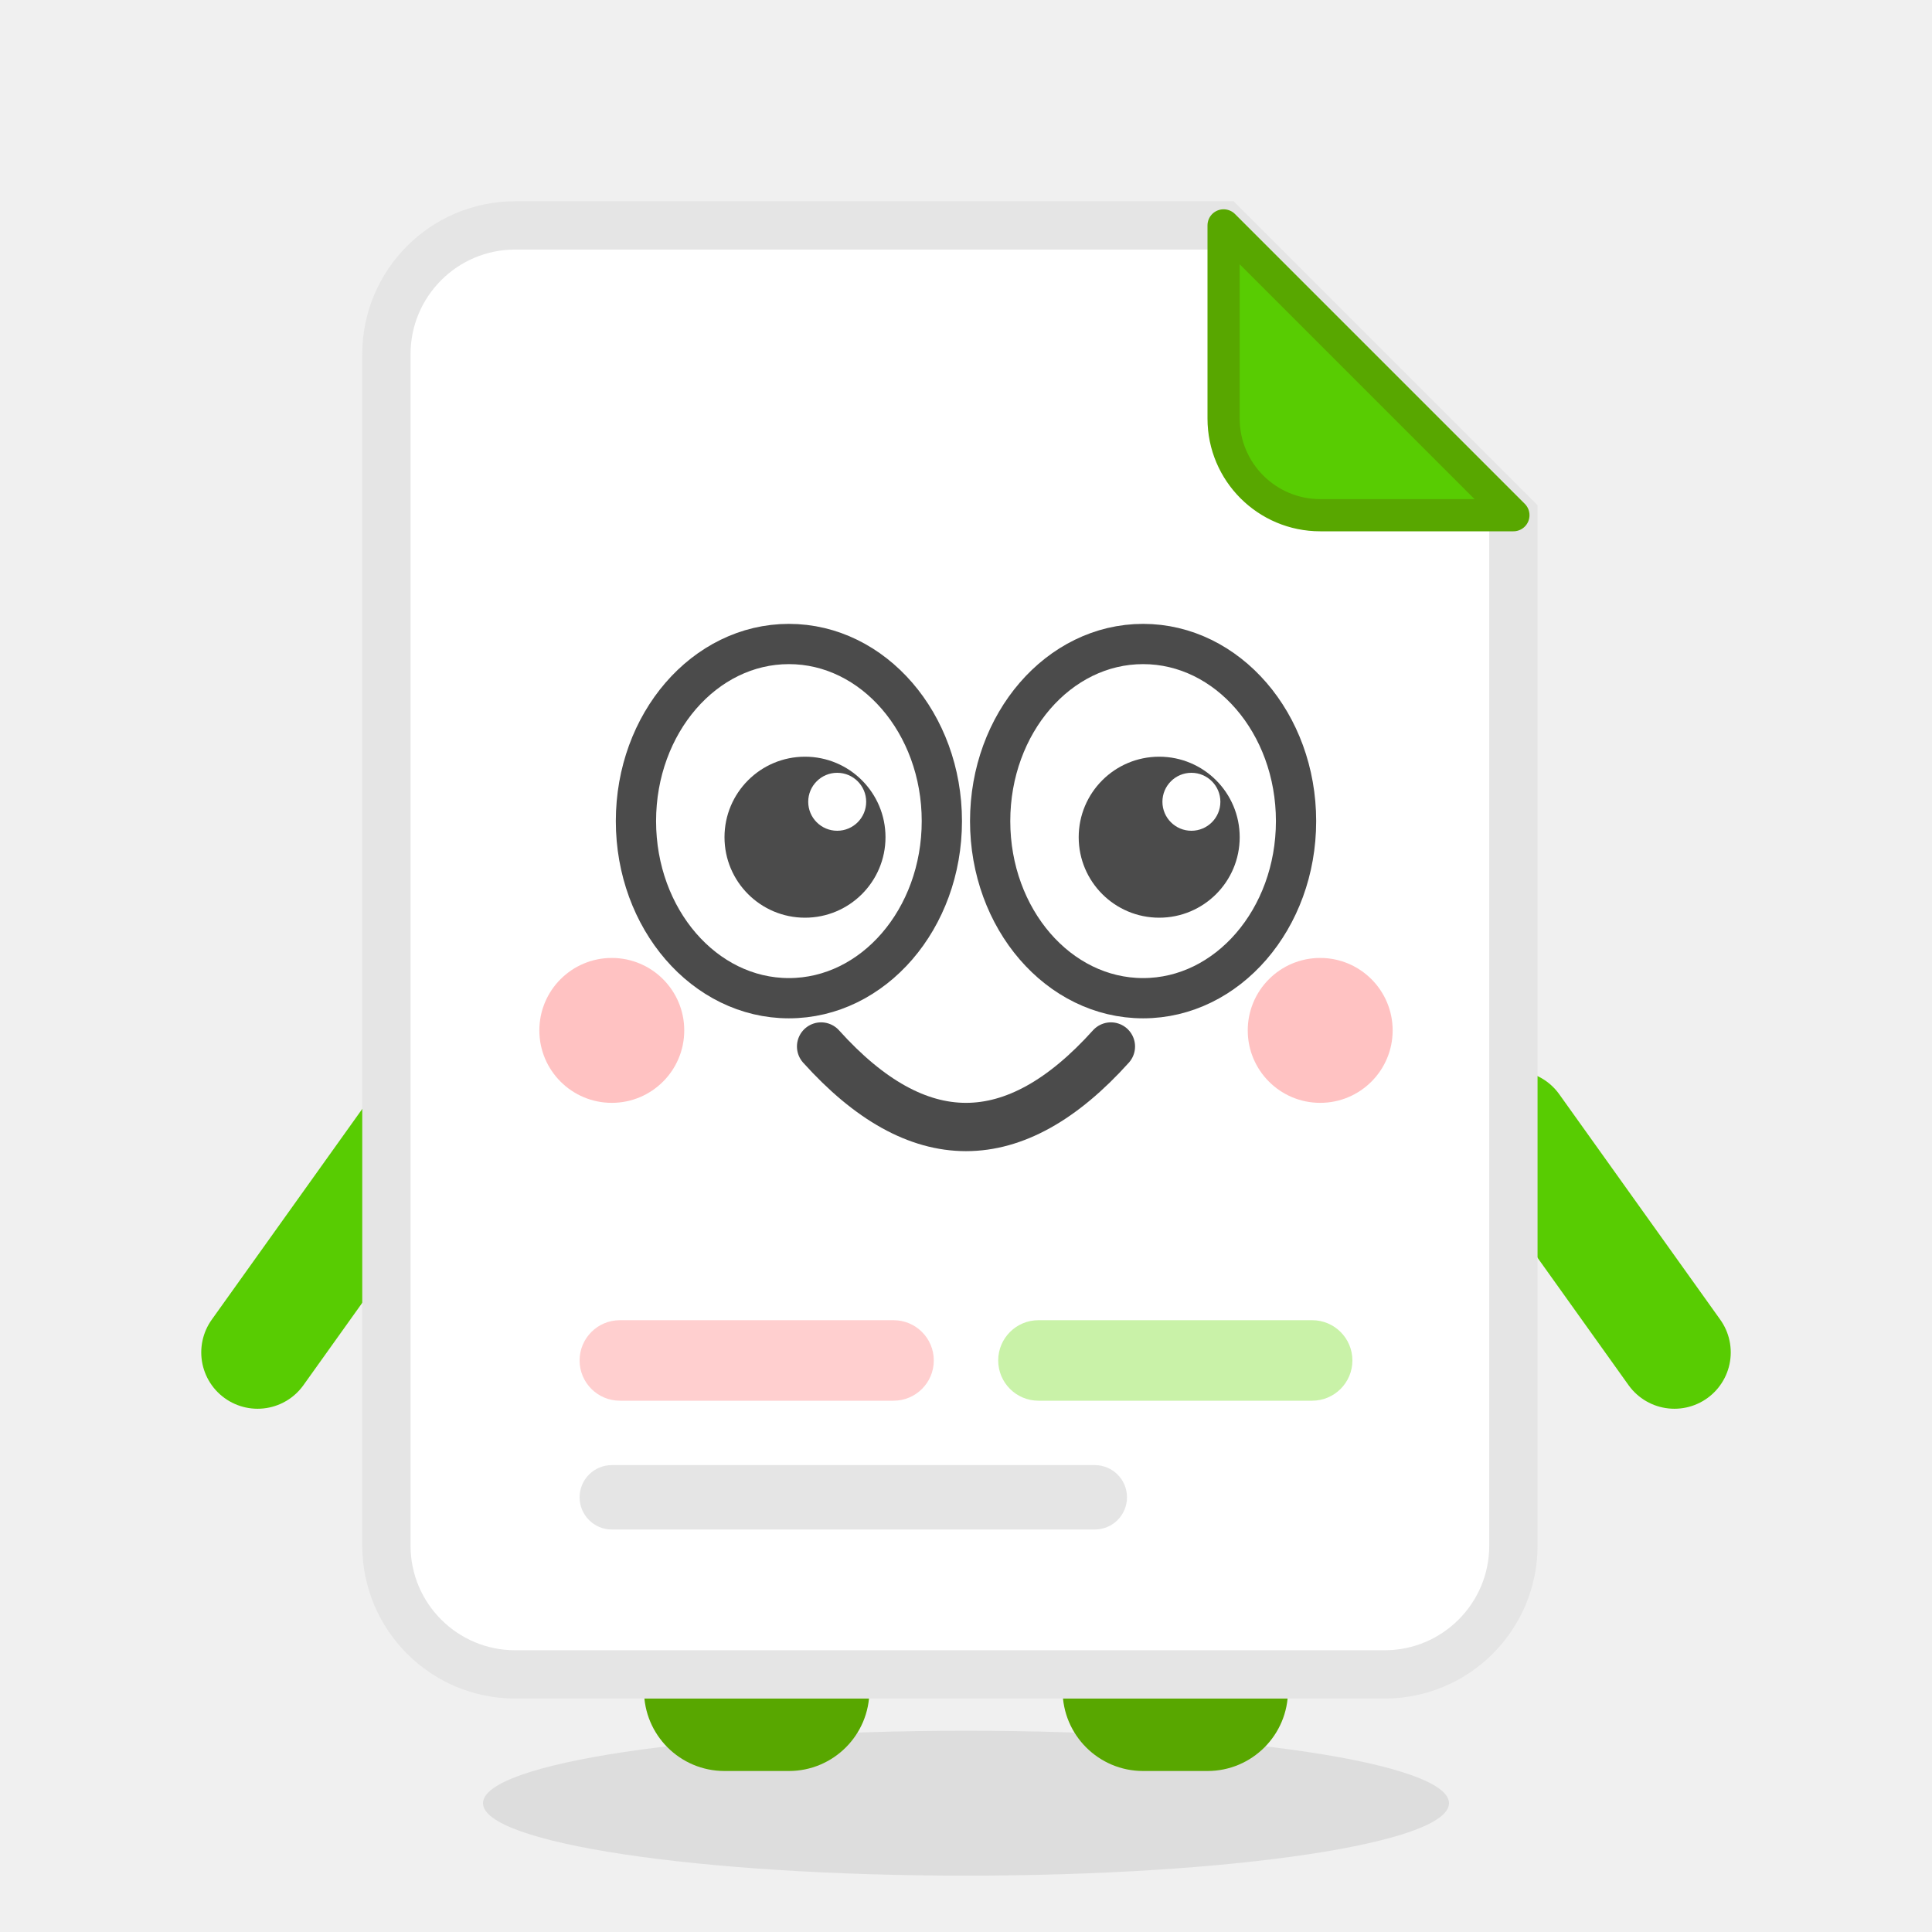
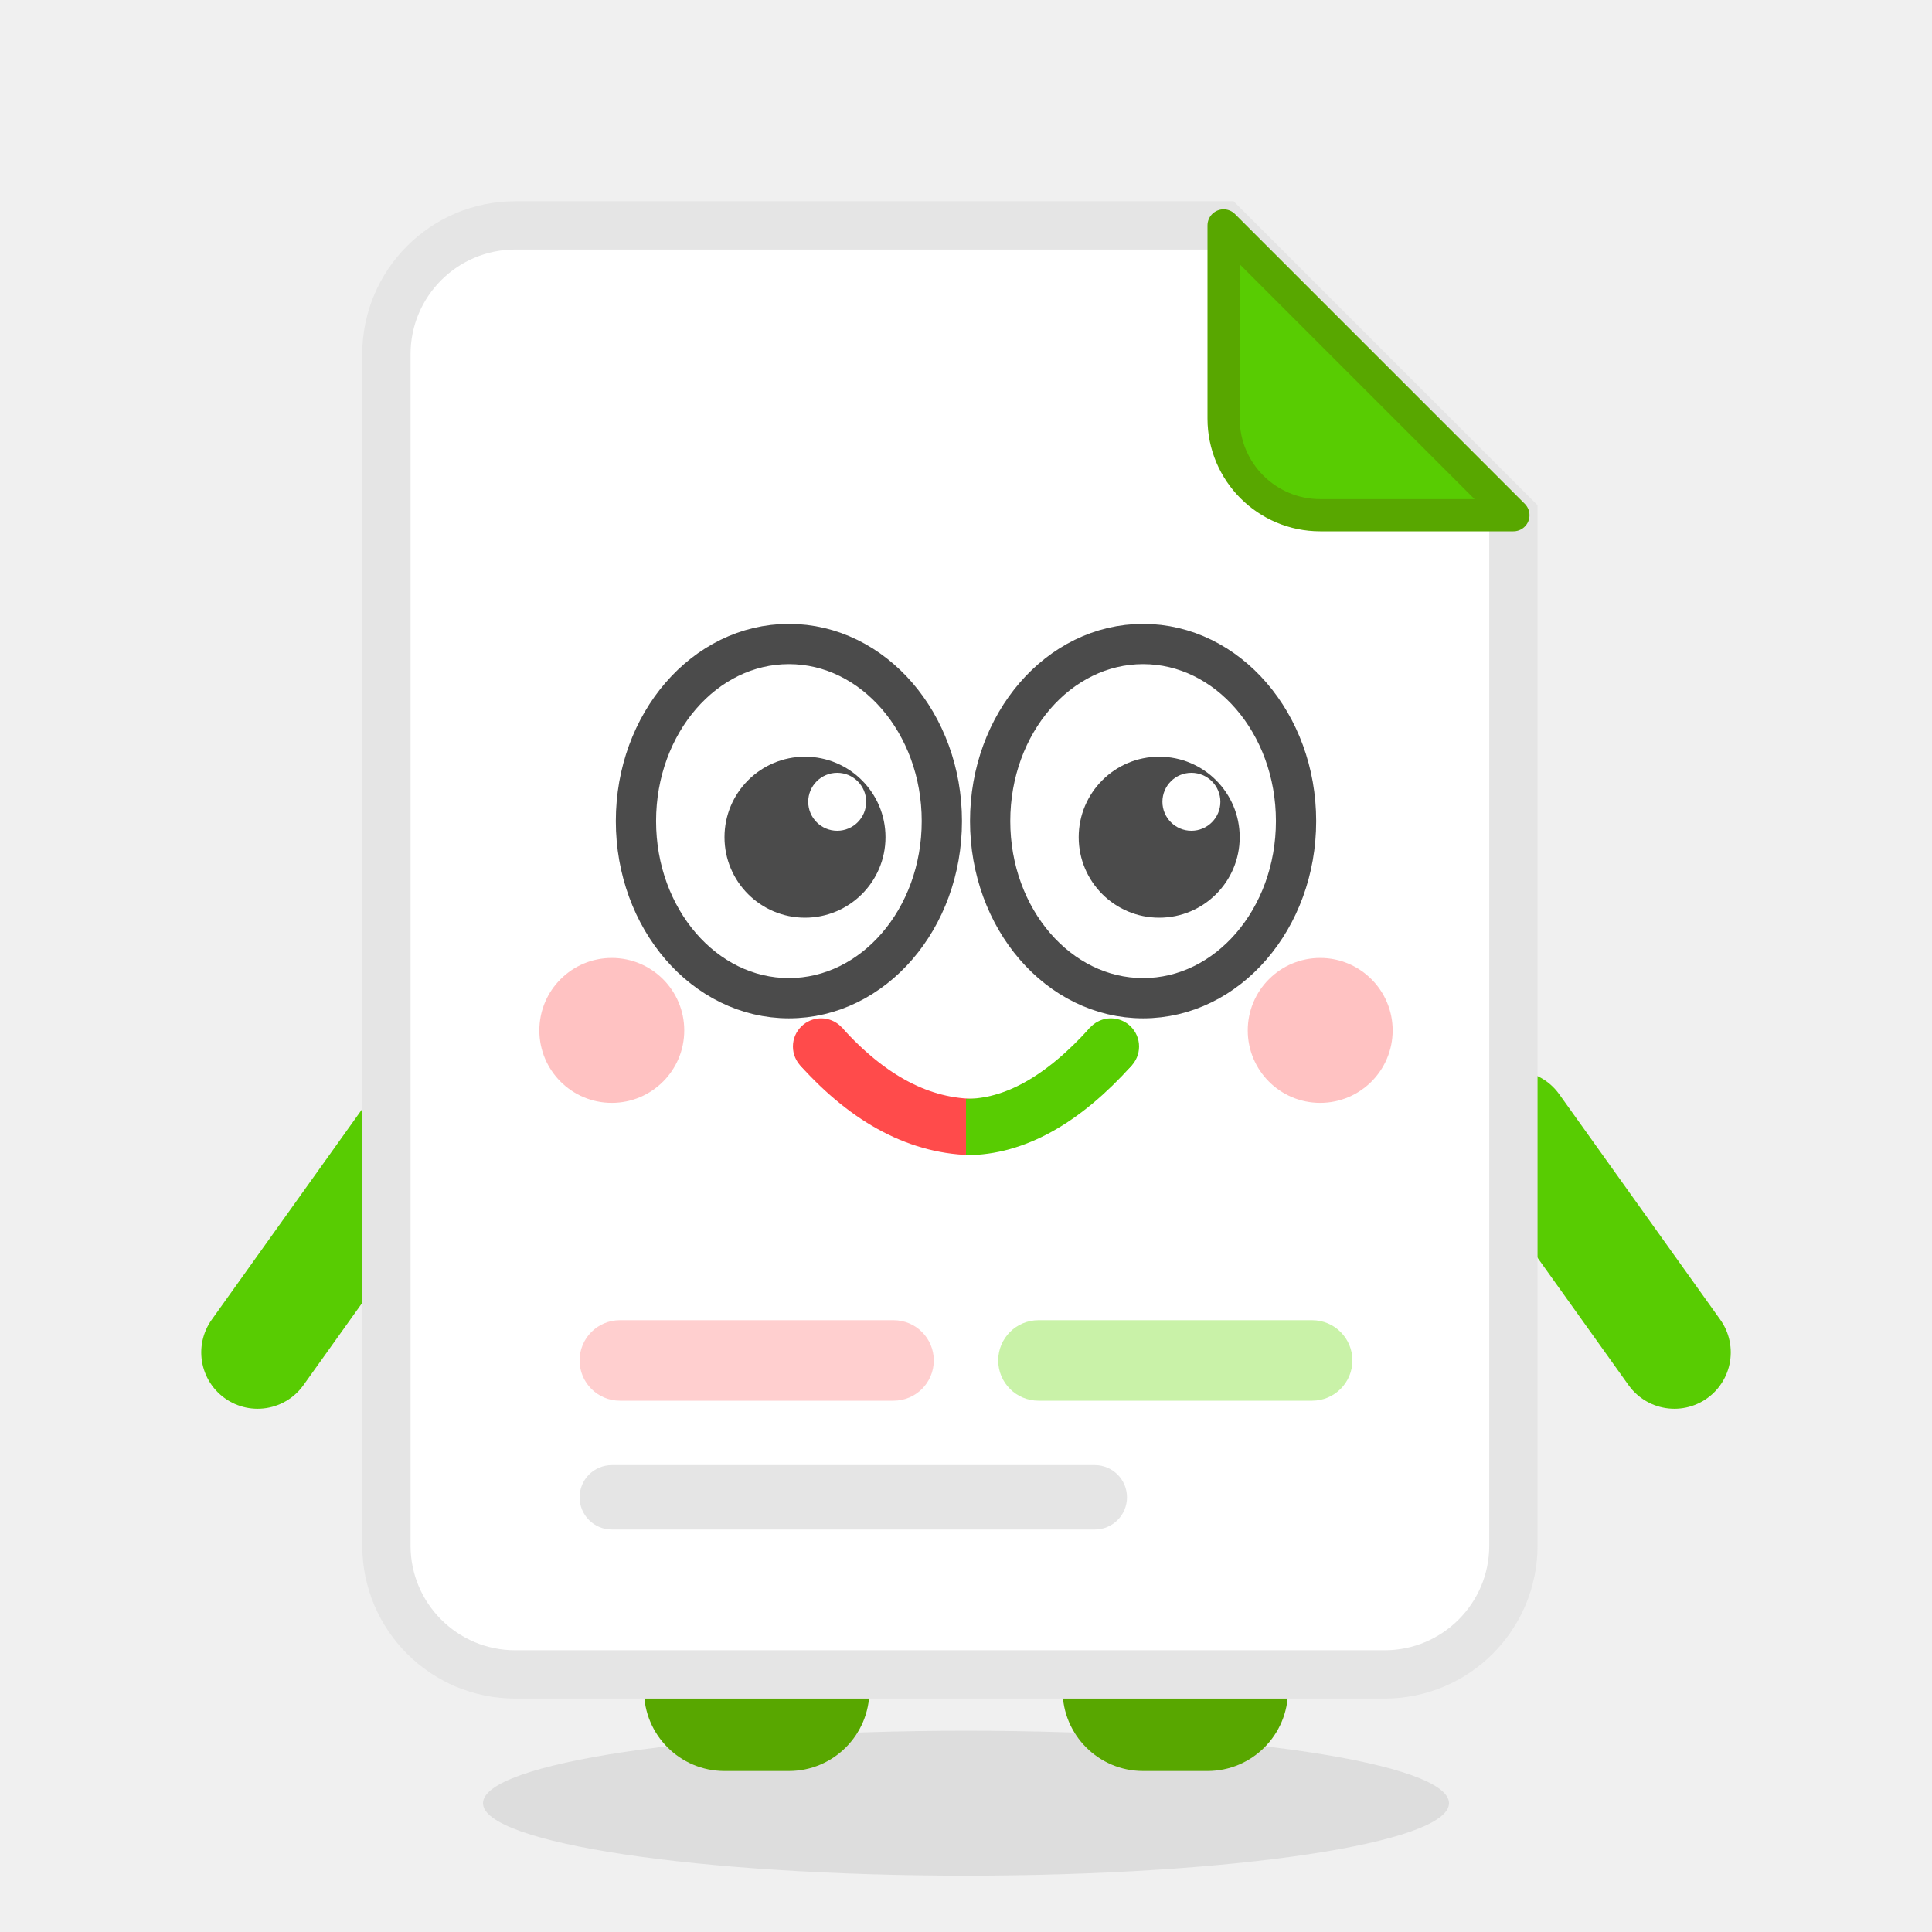
<svg xmlns="http://www.w3.org/2000/svg" width="240" height="240" viewBox="0 0 120 120" aria-hidden="true">
  <ellipse cx="60" cy="112" rx="30" ry="4.5" fill="#000" opacity=".08" />
  <path d="M26 70 L16 84" stroke="#58cc02" stroke-width="7" stroke-linecap="round" />
  <path d="M94 70 L104 84" stroke="#58cc02" stroke-width="7" stroke-linecap="round" />
  <rect x="40" y="100" width="14" height="10" rx="5" fill="#58a700" />
  <rect x="66" y="100" width="14" height="10" rx="5" fill="#58a700" />
  <path d="M32 14 h44 l18 18 v64 a8 8 0 0 1 -8 8 h-54 a8 8 0 0 1 -8 -8 v-74 a8 8 0 0 1 8 -8z" fill="#fff" stroke="#e5e5e5" stroke-width="3" />
  <path d="M76 14 v12 a6 6 0 0 0 6 6 h12 z" fill="#58cc02" stroke="#58a700" stroke-width="2" stroke-linejoin="round" />
  <g>
    <ellipse cx="49" cy="51" rx="9.5" ry="11" fill="#fff" stroke="#4b4b4b" stroke-width="2.5" />
    <circle cx="50" cy="52" r="5" fill="#4b4b4b" />
    <circle cx="52" cy="49.8" r="1.8" fill="#fff" />
  </g>
  <g>
    <ellipse cx="71" cy="51" rx="9.5" ry="11" fill="#fff" stroke="#4b4b4b" stroke-width="2.5" />
    <circle cx="72" cy="52" r="5" fill="#4b4b4b" />
    <circle cx="74" cy="49.8" r="1.8" fill="#fff" />
  </g>
  <circle cx="38" cy="64" r="4.5" fill="#ffb3b3" opacity=".8" />
  <circle cx="82" cy="64" r="4.5" fill="#ffb3b3" opacity=".8" />
-   <path d="M51 65 q9 10 18 0" stroke="#4b4b4b" stroke-width="3" fill="none" stroke-linecap="round" />
+   <path d="M51 65 Q55.5 70 60.6 70" stroke="#ff4b4b" stroke-width="3.5" fill="none" />
+   <path d="M60 70 Q64.5 70 69 65" stroke="#58cc02" stroke-width="3.5" fill="none" />
+   <circle cx="51" cy="65" r="1.75" fill="#ff4b4b" />
+   <circle cx="69" cy="65" r="1.75" fill="#58cc02" />
  <rect x="36" y="82" width="22" height="5" rx="2.5" fill="#ffcfcf" />
  <rect x="62" y="82" width="22" height="5" rx="2.5" fill="#c9f2a8" />
  <rect x="36" y="91" width="34" height="4" rx="2" fill="#e5e5e5" />
</svg>
